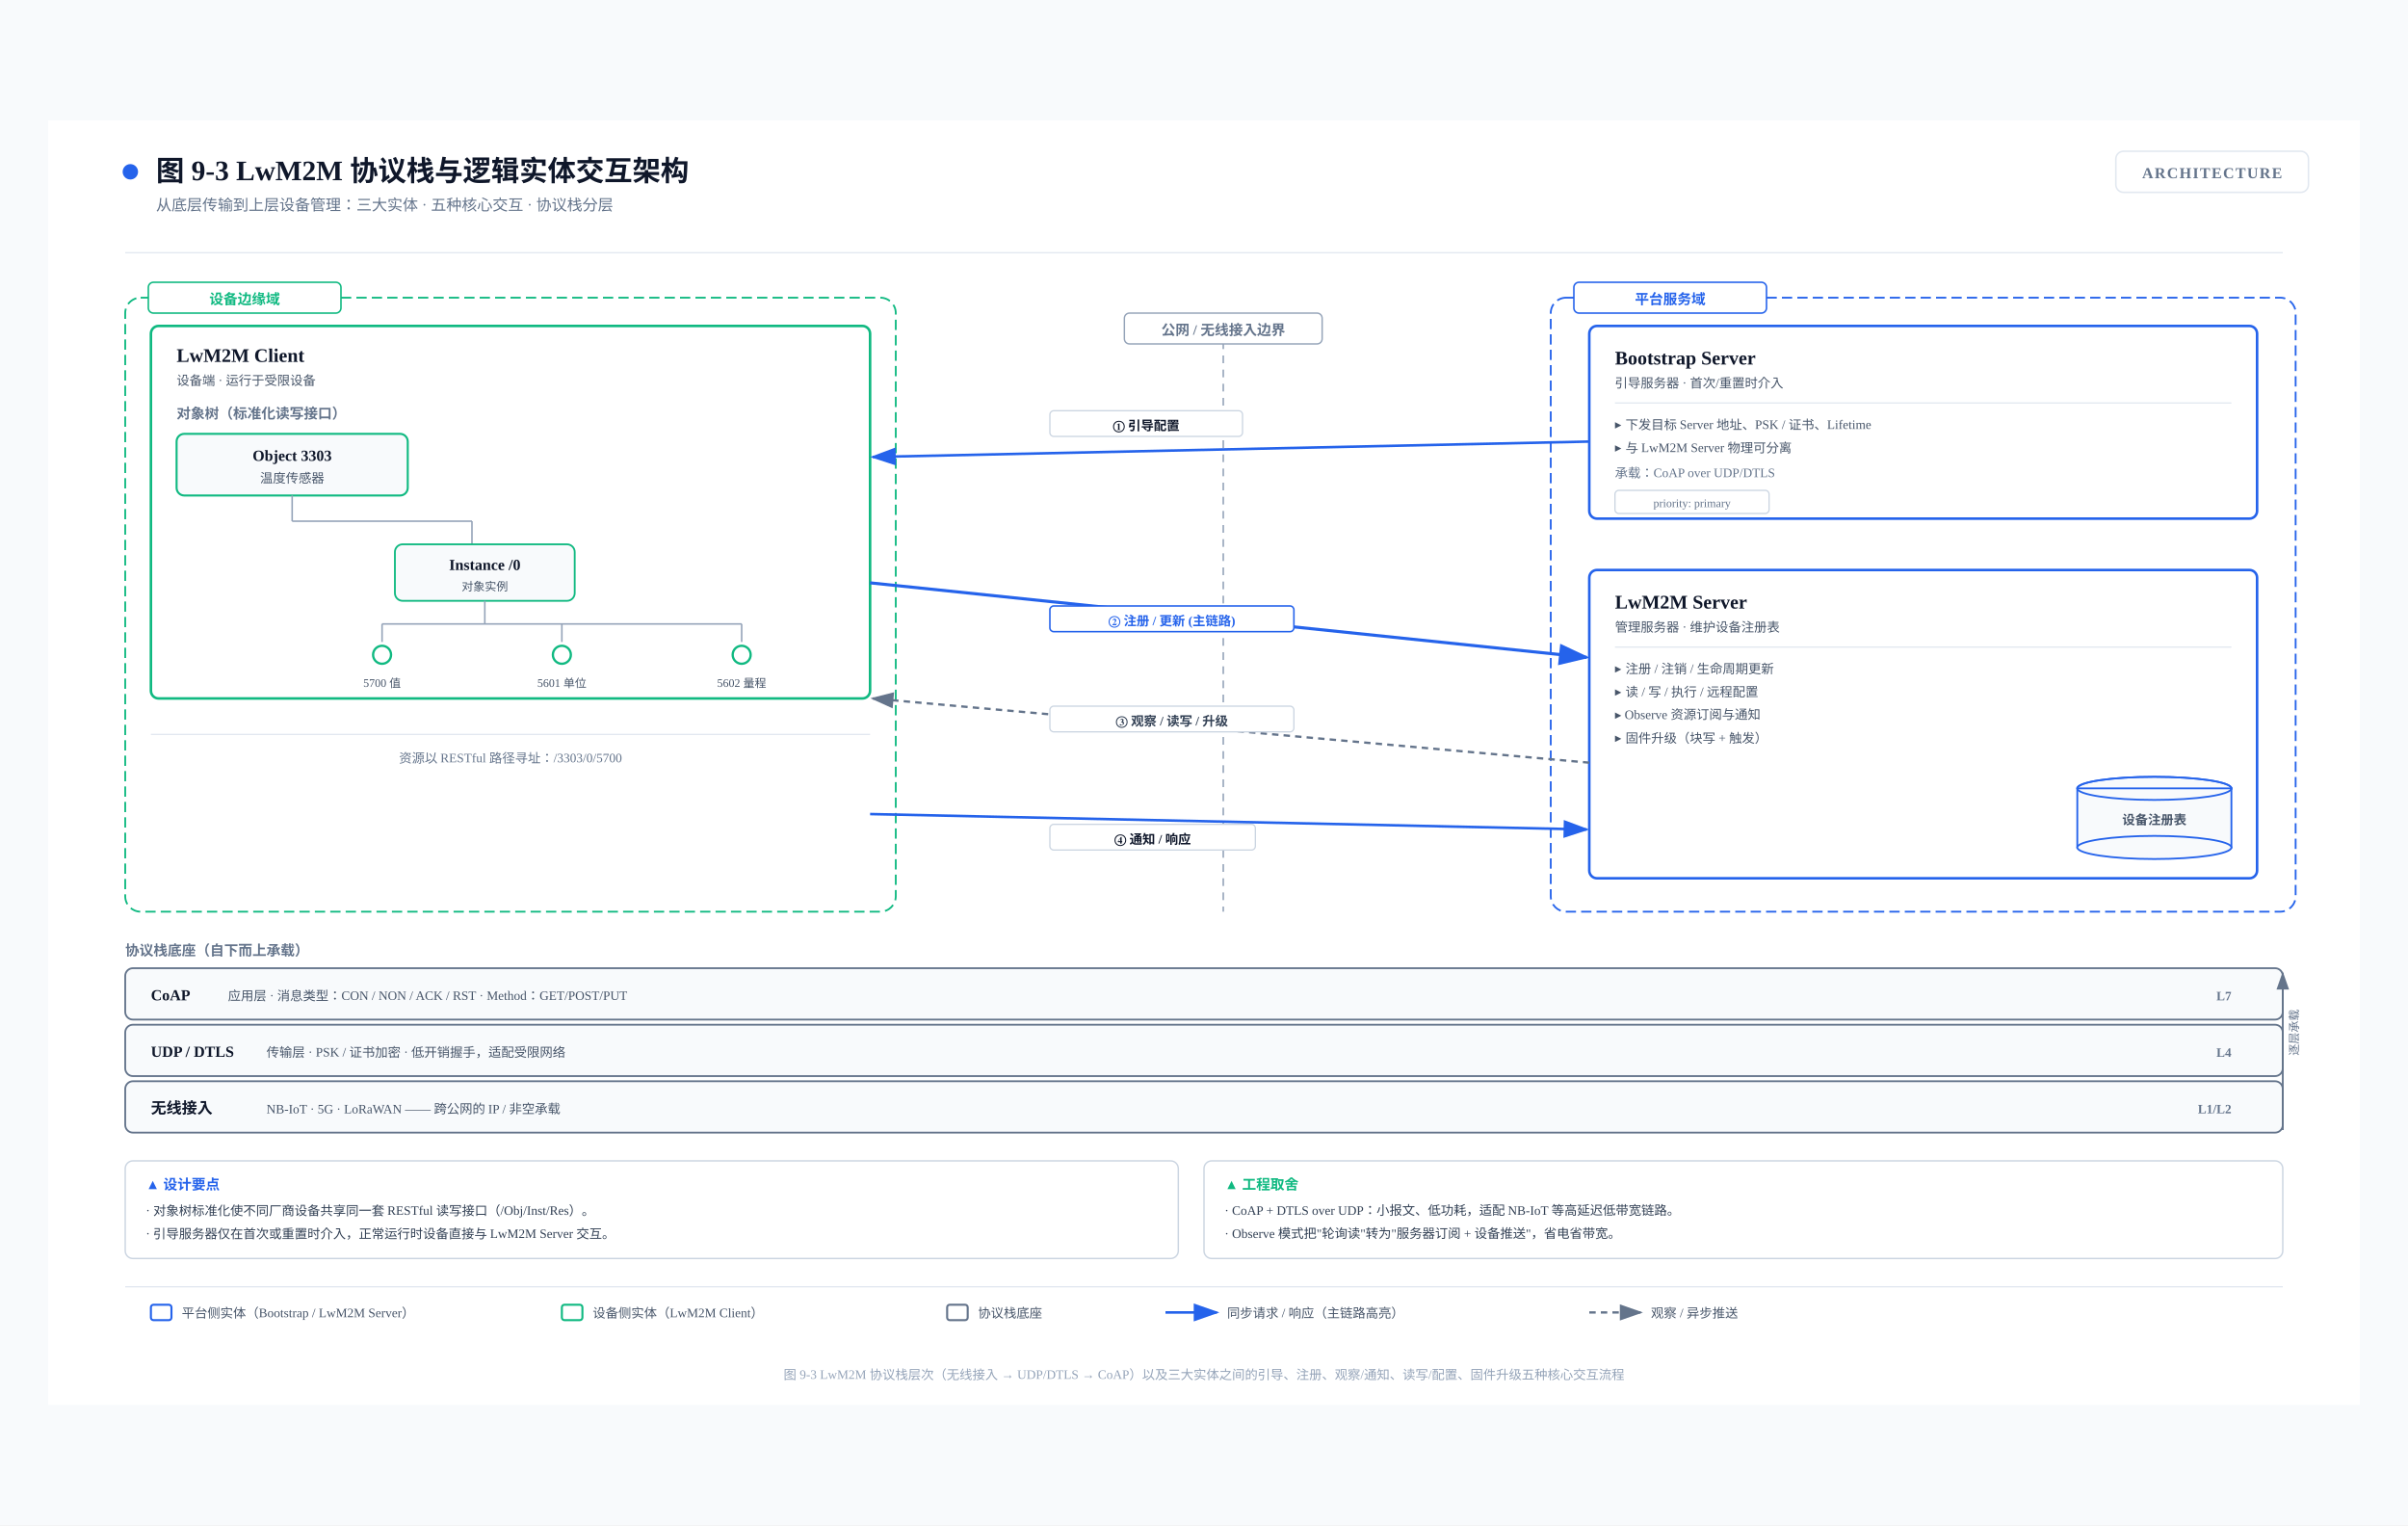
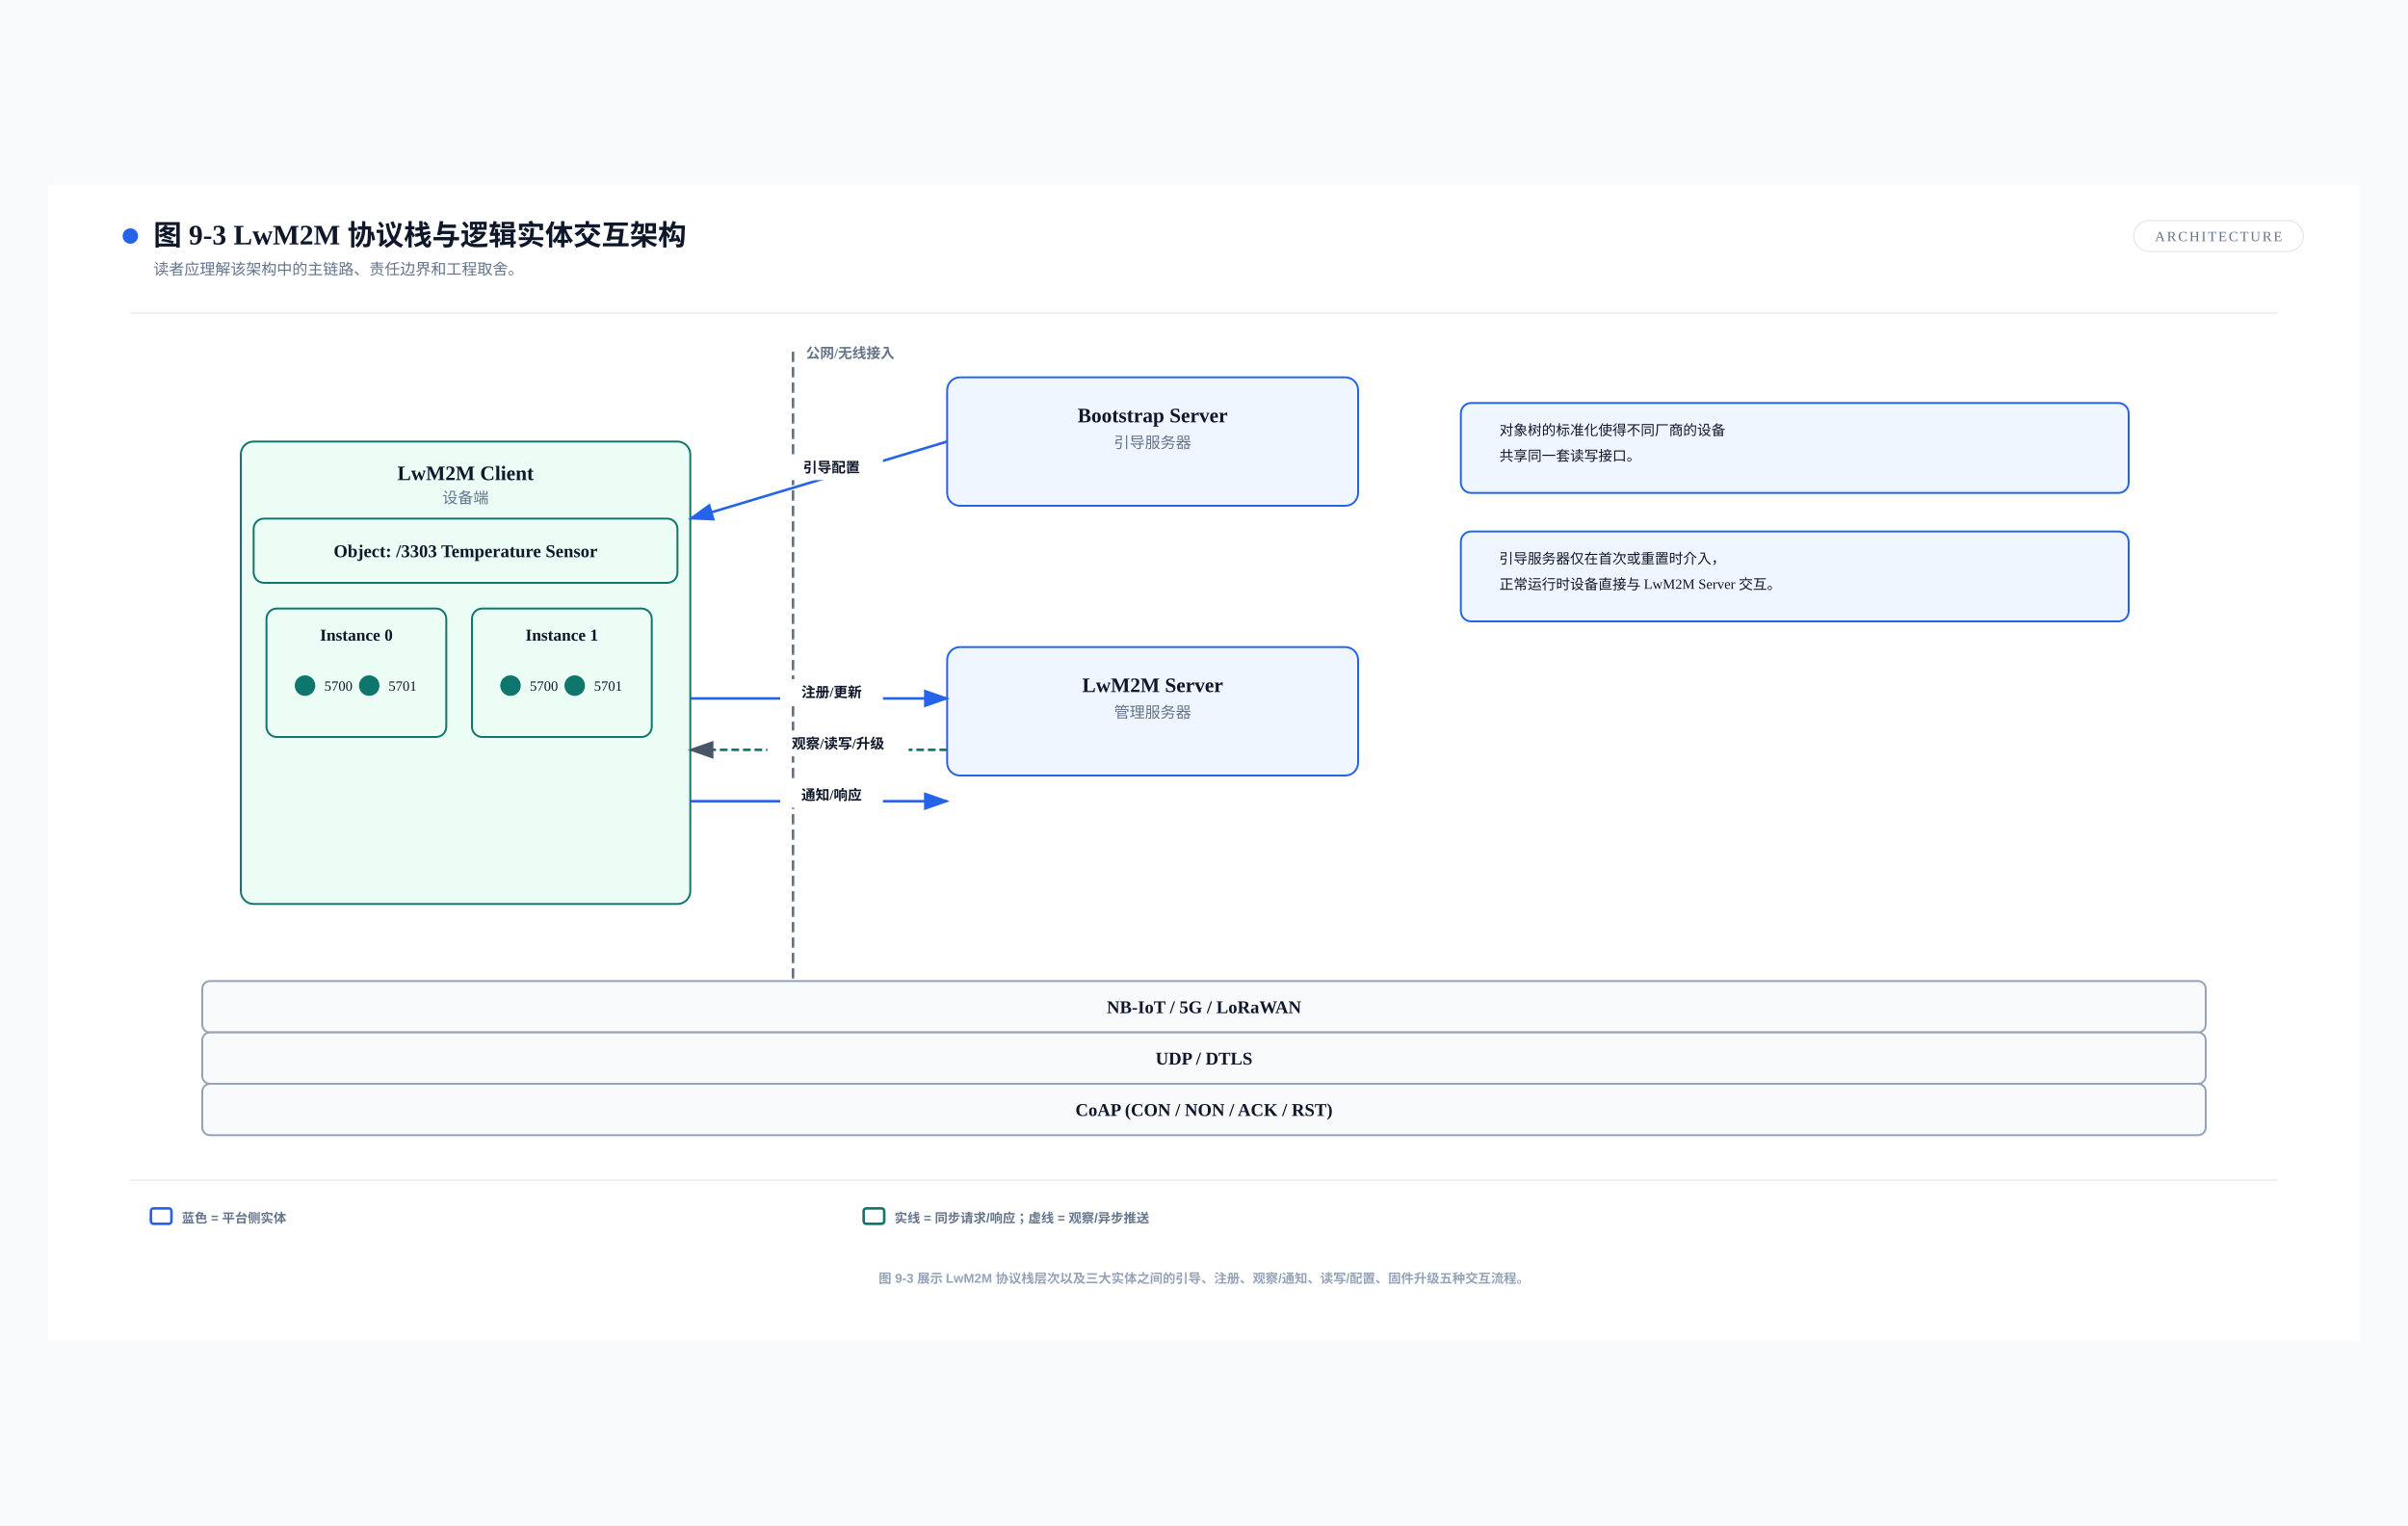
<svg xmlns="http://www.w3.org/2000/svg" width="1200" height="760" viewBox="0 0 1200 760" role="img" aria-labelledby="title desc">
  <rect width="1200" height="760" fill="#F8FAFC" />
-   <svg x="24.000" y="60.000" width="1152.000" height="640.000" viewBox="0 0 1800.000 1000.000" preserveAspectRatio="xMidYMid meet">
+   <svg x="24.000" y="92.000" width="1152.000" height="576.000" viewBox="0 0 1800.000 900.000" preserveAspectRatio="xMidYMid meet">
    <defs>
-       <marker id="ah-blue" markerWidth="10" markerHeight="7" refX="9" refY="3.5" orient="auto">
-         <polygon points="0 0,10 3.5,0 7" fill="#2563EB" />
+       <marker id="bp-arrow" markerWidth="10" markerHeight="7" refX="9" refY="3.5" orient="auto">
+         <polygon points="0 0, 10 3.5, 0 7" fill="#475569" />
      </marker>
-       <marker id="ah-gray" markerWidth="10" markerHeight="7" refX="9" refY="3.5" orient="auto">
-         <polygon points="0 0,10 3.5,0 7" fill="#64748B" />
-       </marker>
-       <marker id="ah-green" markerWidth="10" markerHeight="7" refX="9" refY="3.5" orient="auto">
-         <polygon points="0 0,10 3.5,0 7" fill="#10B981" />
+       <marker id="bp-arrow-primary" markerWidth="10" markerHeight="7" refX="9" refY="3.5" orient="auto">
+         <polygon points="0 0, 10 3.5, 0 7" fill="#2563EB" />
      </marker>
    </defs>
-     <rect x="0" y="0" width="1800" height="1000" fill="#FFFFFF" />
+     <rect width="1800" height="900" fill="#FFFFFF" />
    <circle cx="64" cy="40" r="6" fill="#2563EB" />
-     <text x="84" y="47" font-size="22" font-weight="700" fill="#0F172A">图 9-3 LwM2M 协议栈与逻辑实体交互架构</text>
-     <text x="84" y="70" font-size="12" fill="#64748B">从底层传输到上层设备管理：三大实体 · 五种核心交互 · 协议栈分层</text>
-     <rect x="1610" y="24" width="150" height="32" rx="6" fill="#FFFFFF" stroke="#E2E8F0" stroke-width="1.2" />
-     <text x="1685" y="45" font-size="12" font-weight="600" fill="#64748B" text-anchor="middle" letter-spacing="1">ARCHITECTURE</text>
-     <line x1="60" y1="103" x2="1740" y2="103" stroke="#E2E8F0" stroke-width="1" />
-     <rect x="1170" y="138" width="580" height="478" rx="12" fill="none" stroke="#2563EB" stroke-width="1.4" stroke-dasharray="8 4" />
-     <rect x="1188" y="126" width="150" height="24" rx="4" fill="#FFFFFF" stroke="#2563EB" stroke-width="1.2" />
-     <text x="1263" y="143" font-size="11" font-weight="600" fill="#2563EB" text-anchor="middle">平台服务域</text>
-     <rect x="60" y="138" width="600" height="478" rx="12" fill="none" stroke="#10B981" stroke-width="1.4" stroke-dasharray="8 4" />
-     <rect x="78" y="126" width="150" height="24" rx="4" fill="#FFFFFF" stroke="#10B981" stroke-width="1.2" />
-     <text x="153" y="143" font-size="11" font-weight="600" fill="#10B981" text-anchor="middle">设备边缘域</text>
-     <line x1="915" y1="150" x2="915" y2="616" stroke="#94A3B8" stroke-width="1.2" stroke-dasharray="6 5" />
-     <rect x="838" y="150" width="154" height="24" rx="4" fill="#FFFFFF" stroke="#94A3B8" stroke-width="1.1" />
-     <text x="915" y="167" font-size="11" font-weight="600" fill="#64748B" text-anchor="middle">公网 / 无线接入边界</text>
-     <rect x="80" y="160" width="560" height="290" rx="6" fill="#FFFFFF" stroke="#10B981" stroke-width="2" />
-     <text x="100" y="188" font-size="15" font-weight="700" fill="#0F172A">LwM2M Client</text>
-     <text x="100" y="206" font-size="10" fill="#475569">设备端 · 运行于受限设备</text>
-     <text x="100" y="232" font-size="11" font-weight="600" fill="#64748B">对象树（标准化读写接口）</text>
-     <rect x="100" y="244" width="180" height="48" rx="6" fill="#F8FAFC" stroke="#10B981" stroke-width="1.6" />
-     <text x="190" y="265" font-size="12" font-weight="700" fill="#0F172A" text-anchor="middle">Object 3303</text>
-     <text x="190" y="282" font-size="10" fill="#475569" text-anchor="middle">温度传感器</text>
-     <line x1="190" y1="292" x2="190" y2="312" stroke="#94A3B8" stroke-width="1.2" />
-     <line x1="190" y1="312" x2="330" y2="312" stroke="#94A3B8" stroke-width="1.2" />
-     <line x1="330" y1="312" x2="330" y2="330" stroke="#94A3B8" stroke-width="1.2" />
-     <rect x="270" y="330" width="140" height="44" rx="6" fill="#F8FAFC" stroke="#10B981" stroke-width="1.4" />
-     <text x="340" y="350" font-size="12" font-weight="700" fill="#0F172A" text-anchor="middle">Instance /0</text>
-     <text x="340" y="366" font-size="9" fill="#475569" text-anchor="middle">对象实例</text>
-     <line x1="340" y1="374" x2="340" y2="392" stroke="#94A3B8" stroke-width="1.2" />
-     <line x1="260" y1="392" x2="540" y2="392" stroke="#94A3B8" stroke-width="1.2" />
-     <line x1="260" y1="392" x2="260" y2="406" stroke="#94A3B8" stroke-width="1.2" />
-     <line x1="400" y1="392" x2="400" y2="406" stroke="#94A3B8" stroke-width="1.2" />
-     <line x1="540" y1="392" x2="540" y2="406" stroke="#94A3B8" stroke-width="1.2" />
-     <circle cx="260" cy="416" r="7" fill="#FFFFFF" stroke="#10B981" stroke-width="1.8" />
-     <text x="260" y="441" font-size="9" fill="#475569" text-anchor="middle">5700 值</text>
-     <circle cx="400" cy="416" r="7" fill="#FFFFFF" stroke="#10B981" stroke-width="1.8" />
-     <text x="400" y="441" font-size="9" fill="#475569" text-anchor="middle">5601 单位</text>
-     <circle cx="540" cy="416" r="7" fill="#FFFFFF" stroke="#10B981" stroke-width="1.8" />
-     <text x="540" y="441" font-size="9" fill="#475569" text-anchor="middle">5602 量程</text>
-     <line x1="80" y1="478" x2="640" y2="478" stroke="#E2E8F0" stroke-width="1" />
-     <text x="360" y="500" font-size="10" fill="#64748B" text-anchor="middle">资源以 RESTful 路径寻址：/3303/0/5700</text>
-     <rect x="1200" y="160" width="520" height="150" rx="6" fill="#FFFFFF" stroke="#2563EB" stroke-width="2" />
-     <text x="1220" y="190" font-size="15" font-weight="700" fill="#0F172A">Bootstrap Server</text>
-     <text x="1220" y="208" font-size="10" fill="#475569">引导服务器 · 首次/重置时介入</text>
-     <line x1="1220" y1="220" x2="1700" y2="220" stroke="#E2E8F0" stroke-width="1" />
-     <text x="1220" y="240" font-size="10" fill="#475569">▸ 下发目标 Server 地址、PSK / 证书、Lifetime</text>
-     <text x="1220" y="258" font-size="10" fill="#475569">▸ 与 LwM2M Server 物理可分离</text>
-     <text x="1220" y="278" font-size="10" fill="#64748B">承载：CoAP over UDP/DTLS</text>
-     <rect x="1220" y="288" width="120" height="18" rx="3" fill="#FFFFFF" stroke="#CBD5E1" stroke-width="1" />
-     <text x="1280" y="301" font-size="9" fill="#64748B" text-anchor="middle">priority: primary</text>
-     <rect x="1200" y="350" width="520" height="240" rx="6" fill="#FFFFFF" stroke="#2563EB" stroke-width="2" />
-     <text x="1220" y="380" font-size="15" font-weight="700" fill="#0F172A">LwM2M Server</text>
-     <text x="1220" y="398" font-size="10" fill="#475569">管理服务器 · 维护设备注册表</text>
-     <line x1="1220" y1="410" x2="1700" y2="410" stroke="#E2E8F0" stroke-width="1" />
-     <text x="1220" y="430" font-size="10" fill="#475569">▸ 注册 / 注销 / 生命周期更新</text>
-     <text x="1220" y="448" font-size="10" fill="#475569">▸ 读 / 写 / 执行 / 远程配置</text>
-     <text x="1220" y="466" font-size="10" fill="#475569">▸ Observe 资源订阅与通知</text>
-     <text x="1220" y="484" font-size="10" fill="#475569">▸ 固件升级（块写 + 触发）</text>
-     <ellipse cx="1640" cy="520" rx="60" ry="9" fill="#F8FAFC" stroke="#2563EB" stroke-width="1.4" />
-     <rect x="1580" y="520" width="120" height="46" fill="#F8FAFC" stroke="#2563EB" stroke-width="1.4" />
-     <ellipse cx="1640" cy="566" rx="60" ry="9" fill="#F8FAFC" stroke="#2563EB" stroke-width="1.4" />
-     <ellipse cx="1640" cy="520" rx="60" ry="9" fill="none" stroke="#2563EB" stroke-width="1.4" />
-     <text x="1640" y="548" font-size="10" font-weight="600" fill="#475569" text-anchor="middle">设备注册表</text>
-     <line x1="1200" y1="250" x2="642" y2="262" stroke="#2563EB" stroke-width="2" marker-end="url(#ah-blue)" />
-     <rect x="780" y="226" width="150" height="20" rx="3" fill="#FFFFFF" stroke="#CBD5E1" stroke-width="1" />
-     <text x="855" y="241" font-size="10" font-weight="600" fill="#0F172A" text-anchor="middle">① 引导配置</text>
-     <line x1="640" y1="360" x2="1198" y2="418" stroke="#2563EB" stroke-width="2.4" marker-end="url(#ah-blue)" />
-     <rect x="780" y="378" width="190" height="20" rx="3" fill="#FFFFFF" stroke="#2563EB" stroke-width="1.2" />
-     <text x="875" y="393" font-size="10" font-weight="700" fill="#2563EB" text-anchor="middle">② 注册 / 更新 (主链路)</text>
-     <line x1="1200" y1="500" x2="642" y2="450" stroke="#64748B" stroke-width="1.8" stroke-dasharray="5 4" marker-end="url(#ah-gray)" />
-     <rect x="780" y="456" width="190" height="20" rx="3" fill="#FFFFFF" stroke="#CBD5E1" stroke-width="1" />
-     <text x="875" y="471" font-size="10" font-weight="600" fill="#334155" text-anchor="middle">③ 观察 / 读写 / 升级</text>
-     <line x1="640" y1="540" x2="1198" y2="552" stroke="#2563EB" stroke-width="2" marker-end="url(#ah-blue)" />
-     <rect x="780" y="548" width="160" height="20" rx="3" fill="#FFFFFF" stroke="#CBD5E1" stroke-width="1" />
-     <text x="860" y="563" font-size="10" font-weight="600" fill="#0F172A" text-anchor="middle">④ 通知 / 响应</text>
-     <text x="60" y="650" font-size="11" font-weight="600" fill="#64748B">协议栈底座（自下而上承载）</text>
-     <rect x="60" y="660" width="1680" height="40" rx="6" fill="#F8FAFC" stroke="#64748B" stroke-width="1.4" />
-     <text x="80" y="685" font-size="12" font-weight="700" fill="#0F172A">CoAP</text>
-     <text x="140" y="685" font-size="10" fill="#475569">应用层 · 消息类型：CON / NON / ACK / RST · Method：GET/POST/PUT</text>
-     <text x="1700" y="685" font-size="10" font-weight="600" fill="#64748B" text-anchor="end">L7</text>
-     <rect x="60" y="704" width="1680" height="40" rx="6" fill="#F8FAFC" stroke="#64748B" stroke-width="1.4" />
-     <text x="80" y="729" font-size="12" font-weight="700" fill="#0F172A">UDP / DTLS</text>
-     <text x="170" y="729" font-size="10" fill="#475569">传输层 · PSK / 证书加密 · 低开销握手，适配受限网络</text>
-     <text x="1700" y="729" font-size="10" font-weight="600" fill="#64748B" text-anchor="end">L4</text>
-     <rect x="60" y="748" width="1680" height="40" rx="6" fill="#F8FAFC" stroke="#64748B" stroke-width="1.4" />
-     <text x="80" y="773" font-size="12" font-weight="700" fill="#0F172A">无线接入</text>
-     <text x="170" y="773" font-size="10" fill="#475569">NB-IoT  ·  5G  ·  LoRaWAN  ——  跨公网的 IP / 非空承载</text>
-     <text x="1700" y="773" font-size="10" font-weight="600" fill="#64748B" text-anchor="end">L1/L2</text>
-     <line x1="1740" y1="786" x2="1740" y2="664" stroke="#64748B" stroke-width="1.4" marker-end="url(#ah-gray)" />
-     <text x="1752" y="728" font-size="9" fill="#64748B" transform="rotate(-90 1752 728)">逐层承载</text>
-     <rect x="60" y="810" width="820" height="76" rx="6" fill="#FFFFFF" stroke="#CBD5E1" stroke-width="1.1" />
-     <text x="76" y="832" font-size="11" font-weight="600" fill="#2563EB">▲ 设计要点</text>
-     <text x="76" y="852" font-size="10" fill="#334155">· 对象树标准化使不同厂商设备共享同一套 RESTful 读写接口（/Obj/Inst/Res）。</text>
-     <text x="76" y="870" font-size="10" fill="#334155">· 引导服务器仅在首次或重置时介入，正常运行时设备直接与 LwM2M Server 交互。</text>
-     <rect x="900" y="810" width="840" height="76" rx="6" fill="#FFFFFF" stroke="#CBD5E1" stroke-width="1.1" />
-     <text x="916" y="832" font-size="11" font-weight="600" fill="#10B981">▲ 工程取舍</text>
-     <text x="916" y="852" font-size="10" fill="#334155">· CoAP + DTLS over UDP：小报文、低功耗，适配 NB-IoT 等高延迟低带宽链路。</text>
-     <text x="916" y="870" font-size="10" fill="#334155">· Observe 模式把"轮询读"转为"服务器订阅 + 设备推送"，省电省带宽。</text>
-     <line x1="60" y1="908" x2="1740" y2="908" stroke="#E2E8F0" stroke-width="1" />
-     <rect x="80" y="922" width="16" height="12" rx="2" fill="#FFFFFF" stroke="#2563EB" stroke-width="1.6" />
-     <text x="104" y="932" font-size="10" fill="#475569">平台侧实体（Bootstrap / LwM2M Server）</text>
-     <rect x="400" y="922" width="16" height="12" rx="2" fill="#FFFFFF" stroke="#10B981" stroke-width="1.6" />
-     <text x="424" y="932" font-size="10" fill="#475569">设备侧实体（LwM2M Client）</text>
-     <rect x="700" y="922" width="16" height="12" rx="2" fill="#FFFFFF" stroke="#64748B" stroke-width="1.6" />
-     <text x="724" y="932" font-size="10" fill="#475569">协议栈底座</text>
-     <line x1="870" y1="928" x2="910" y2="928" stroke="#2563EB" stroke-width="2" marker-end="url(#ah-blue)" />
-     <text x="918" y="932" font-size="10" fill="#475569">同步请求 / 响应（主链路高亮）</text>
-     <line x1="1200" y1="928" x2="1240" y2="928" stroke="#64748B" stroke-width="1.8" stroke-dasharray="5 4" marker-end="url(#ah-gray)" />
-     <text x="1248" y="932" font-size="10" fill="#475569">观察 / 异步推送</text>
-     <text x="900" y="980" font-size="10" fill="#94A3B8" text-anchor="middle">图 9-3  LwM2M 协议栈层次（无线接入 → UDP/DTLS → CoAP）以及三大实体之间的引导、注册、观察/通知、读写/配置、固件升级五种核心交互流程</text>
+     <text x="82" y="47" fill="#0F172A" font-size="22" font-weight="700">图 9-3 LwM2M 协议栈与逻辑实体交互架构</text>
+     <text x="82" y="70" fill="#64748B" font-size="12">读者应理解该架构中的主链路、责任边界和工程取舍。</text>
+     <rect x="1624" y="28" width="132" height="24" rx="12" fill="#FFFFFF" stroke="#E2E8F0" />
+     <text x="1690" y="44" fill="#64748B" font-size="11" text-anchor="middle" letter-spacing="1.4">ARCHITECTURE</text>
+     <line x1="64" y1="100" x2="1736" y2="100" stroke="#E2E8F0" />
+     <g data-layout="architecture">
+       <line x1="580" y1="130" x2="580" y2="620" stroke="#64748B" stroke-width="2" stroke-dasharray="8,4" />
+       <text x="590" y="135" fill="#64748B" font-size="11" font-weight="600">公网/无线接入</text>
+       <g id="c3">
+         <rect x="150" y="200" width="350" height="360" rx="10" fill="#ECFDF5" stroke="#0F766E" stroke-width="1.5" />
+         <text x="325" y="230" fill="#0F172A" font-size="16" font-weight="600" text-anchor="middle">LwM2M Client</text>
+         <text x="325" y="248" fill="#64748B" font-size="12" text-anchor="middle">设备端</text>
+         <rect x="160" y="260" width="330" height="50" rx="8" fill="#ECFDF5" stroke="#0F766E" stroke-width="1.5" />
+         <text x="325" y="290" fill="#0F172A" font-size="14" font-weight="600" text-anchor="middle">Object: /3303 Temperature Sensor</text>
+         <rect x="170" y="330" width="140" height="100" rx="8" fill="#ECFDF5" stroke="#0F766E" stroke-width="1.5" />
+         <text x="240" y="355" fill="#0F172A" font-size="13" font-weight="600" text-anchor="middle">Instance 0</text>
+         <circle cx="200" cy="390" r="8" fill="#0F766E" />
+         <text x="215" y="394" fill="#0F172A" font-size="11">5700</text>
+         <circle cx="250" cy="390" r="8" fill="#0F766E" />
+         <text x="265" y="394" fill="#0F172A" font-size="11">5701</text>
+         <rect x="330" y="330" width="140" height="100" rx="8" fill="#ECFDF5" stroke="#0F766E" stroke-width="1.5" />
+         <text x="400" y="355" fill="#0F172A" font-size="13" font-weight="600" text-anchor="middle">Instance 1</text>
+         <circle cx="360" cy="390" r="8" fill="#0F766E" />
+         <text x="375" y="394" fill="#0F172A" font-size="11">5700</text>
+         <circle cx="410" cy="390" r="8" fill="#0F766E" />
+         <text x="425" y="394" fill="#0F172A" font-size="11">5701</text>
+       </g>
+       <g id="c1">
+         <rect x="700" y="150" width="320" height="100" rx="10" fill="#EFF6FF" stroke="#2563EB" stroke-width="1.5" />
+         <text x="860" y="185" fill="#0F172A" font-size="16" font-weight="600" text-anchor="middle">Bootstrap Server</text>
+         <text x="860" y="205" fill="#64748B" font-size="12" text-anchor="middle">引导服务器</text>
+       </g>
+       <g id="c2">
+         <rect x="700" y="360" width="320" height="100" rx="10" fill="#EFF6FF" stroke="#2563EB" stroke-width="1.5" />
+         <text x="860" y="395" fill="#0F172A" font-size="16" font-weight="600" text-anchor="middle">LwM2M Server</text>
+         <text x="860" y="415" fill="#64748B" font-size="12" text-anchor="middle">管理服务器</text>
+       </g>
+       <g id="c4">
+         <rect x="120" y="620" width="1560" height="40" rx="6" fill="#F8FAFC" stroke="#94A3B8" stroke-width="1.5" />
+         <text x="900" y="645" fill="#0F172A" font-size="14" font-weight="600" text-anchor="middle">NB-IoT / 5G / LoRaWAN</text>
+         <rect x="120" y="660" width="1560" height="40" rx="6" fill="#F8FAFC" stroke="#94A3B8" stroke-width="1.5" />
+         <text x="900" y="685" fill="#0F172A" font-size="14" font-weight="600" text-anchor="middle">UDP / DTLS</text>
+         <rect x="120" y="700" width="1560" height="40" rx="6" fill="#F8FAFC" stroke="#94A3B8" stroke-width="1.5" />
+         <text x="900" y="725" fill="#0F172A" font-size="14" font-weight="600" text-anchor="middle">CoAP (CON / NON / ACK / RST)</text>
+       </g>
+       <line x1="700" y1="200" x2="500" y2="260" stroke="#2563EB" stroke-width="2" marker-end="url(#bp-arrow-primary)" />
+       <g>
+         <rect x="570" y="210" width="80" height="20" rx="4" fill="white" stroke="none" />
+         <text x="610" y="224" fill="#0F172A" font-size="11" font-weight="600" text-anchor="middle">引导配置</text>
+       </g>
+       <line x1="500" y1="400" x2="700" y2="400" stroke="#2563EB" stroke-width="2" marker-end="url(#bp-arrow-primary)" />
+       <g>
+         <rect x="570" y="385" width="80" height="20" rx="4" fill="white" stroke="none" />
+         <text x="610" y="399" fill="#0F172A" font-size="11" font-weight="600" text-anchor="middle">注册/更新</text>
+       </g>
+       <line x1="700" y1="440" x2="500" y2="440" stroke="#0F766E" stroke-width="2" stroke-dasharray="6,3" marker-end="url(#bp-arrow)" />
+       <g>
+         <rect x="560" y="425" width="110" height="20" rx="4" fill="white" stroke="none" />
+         <text x="615" y="439" fill="#0F172A" font-size="11" font-weight="600" text-anchor="middle">观察/读写/升级</text>
+       </g>
+       <line x1="500" y1="480" x2="700" y2="480" stroke="#2563EB" stroke-width="2" marker-end="url(#bp-arrow-primary)" />
+       <g>
+         <rect x="570" y="465" width="80" height="20" rx="4" fill="white" stroke="none" />
+         <text x="610" y="479" fill="#0F172A" font-size="11" font-weight="600" text-anchor="middle">通知/响应</text>
+       </g>
+       <g>
+         <rect x="1100" y="170" width="520" height="70" rx="8" fill="#EFF6FF" stroke="#2563EB" stroke-width="1.5" />
+         <text x="1130" y="195" fill="#0F172A" font-size="11">对象树的标准化使得不同厂商的设备</text>
+         <text x="1130" y="215" fill="#0F172A" font-size="11">共享同一套读写接口。</text>
+       </g>
+       <g>
+         <rect x="1100" y="270" width="520" height="70" rx="8" fill="#EFF6FF" stroke="#2563EB" stroke-width="1.5" />
+         <text x="1130" y="295" fill="#0F172A" font-size="11">引导服务器仅在首次或重置时介入，</text>
+         <text x="1130" y="315" fill="#0F172A" font-size="11">正常运行时设备直接与 LwM2M Server 交互。</text>
+       </g>
+     </g>
+     <line x1="64" y1="775" x2="1736" y2="775" stroke="#E2E8F0" />
+     <rect x="80" y="797" width="16" height="12" rx="2" fill="#FFFFFF" stroke="#2563EB" stroke-width="2" />
+     <text x="104" y="808" fill="#64748B" font-size="10" font-family="Arial, 'PingFang SC', 'Microsoft YaHei', sans-serif" font-weight="600" text-anchor="start">蓝色 = 平台侧实体</text>
+     <rect x="635" y="797" width="16" height="12" rx="2" fill="#FFFFFF" stroke="#0F766E" stroke-width="2" />
+     <text x="659" y="808" fill="#64748B" font-size="10" font-family="Arial, 'PingFang SC', 'Microsoft YaHei', sans-serif" font-weight="600" text-anchor="start">实线 = 同步请求/响应；虚线 = 观察/异步推送</text>
+     <text x="900" y="855" fill="#94A3B8" font-size="10" font-family="Arial, 'PingFang SC', 'Microsoft YaHei', sans-serif" font-weight="600" text-anchor="middle">图 9-3 展示 LwM2M 协议栈层次以及三大实体之间的引导、注册、观察/通知、读写/配置、固件升级五种交互流程。</text>
  </svg>
</svg>
